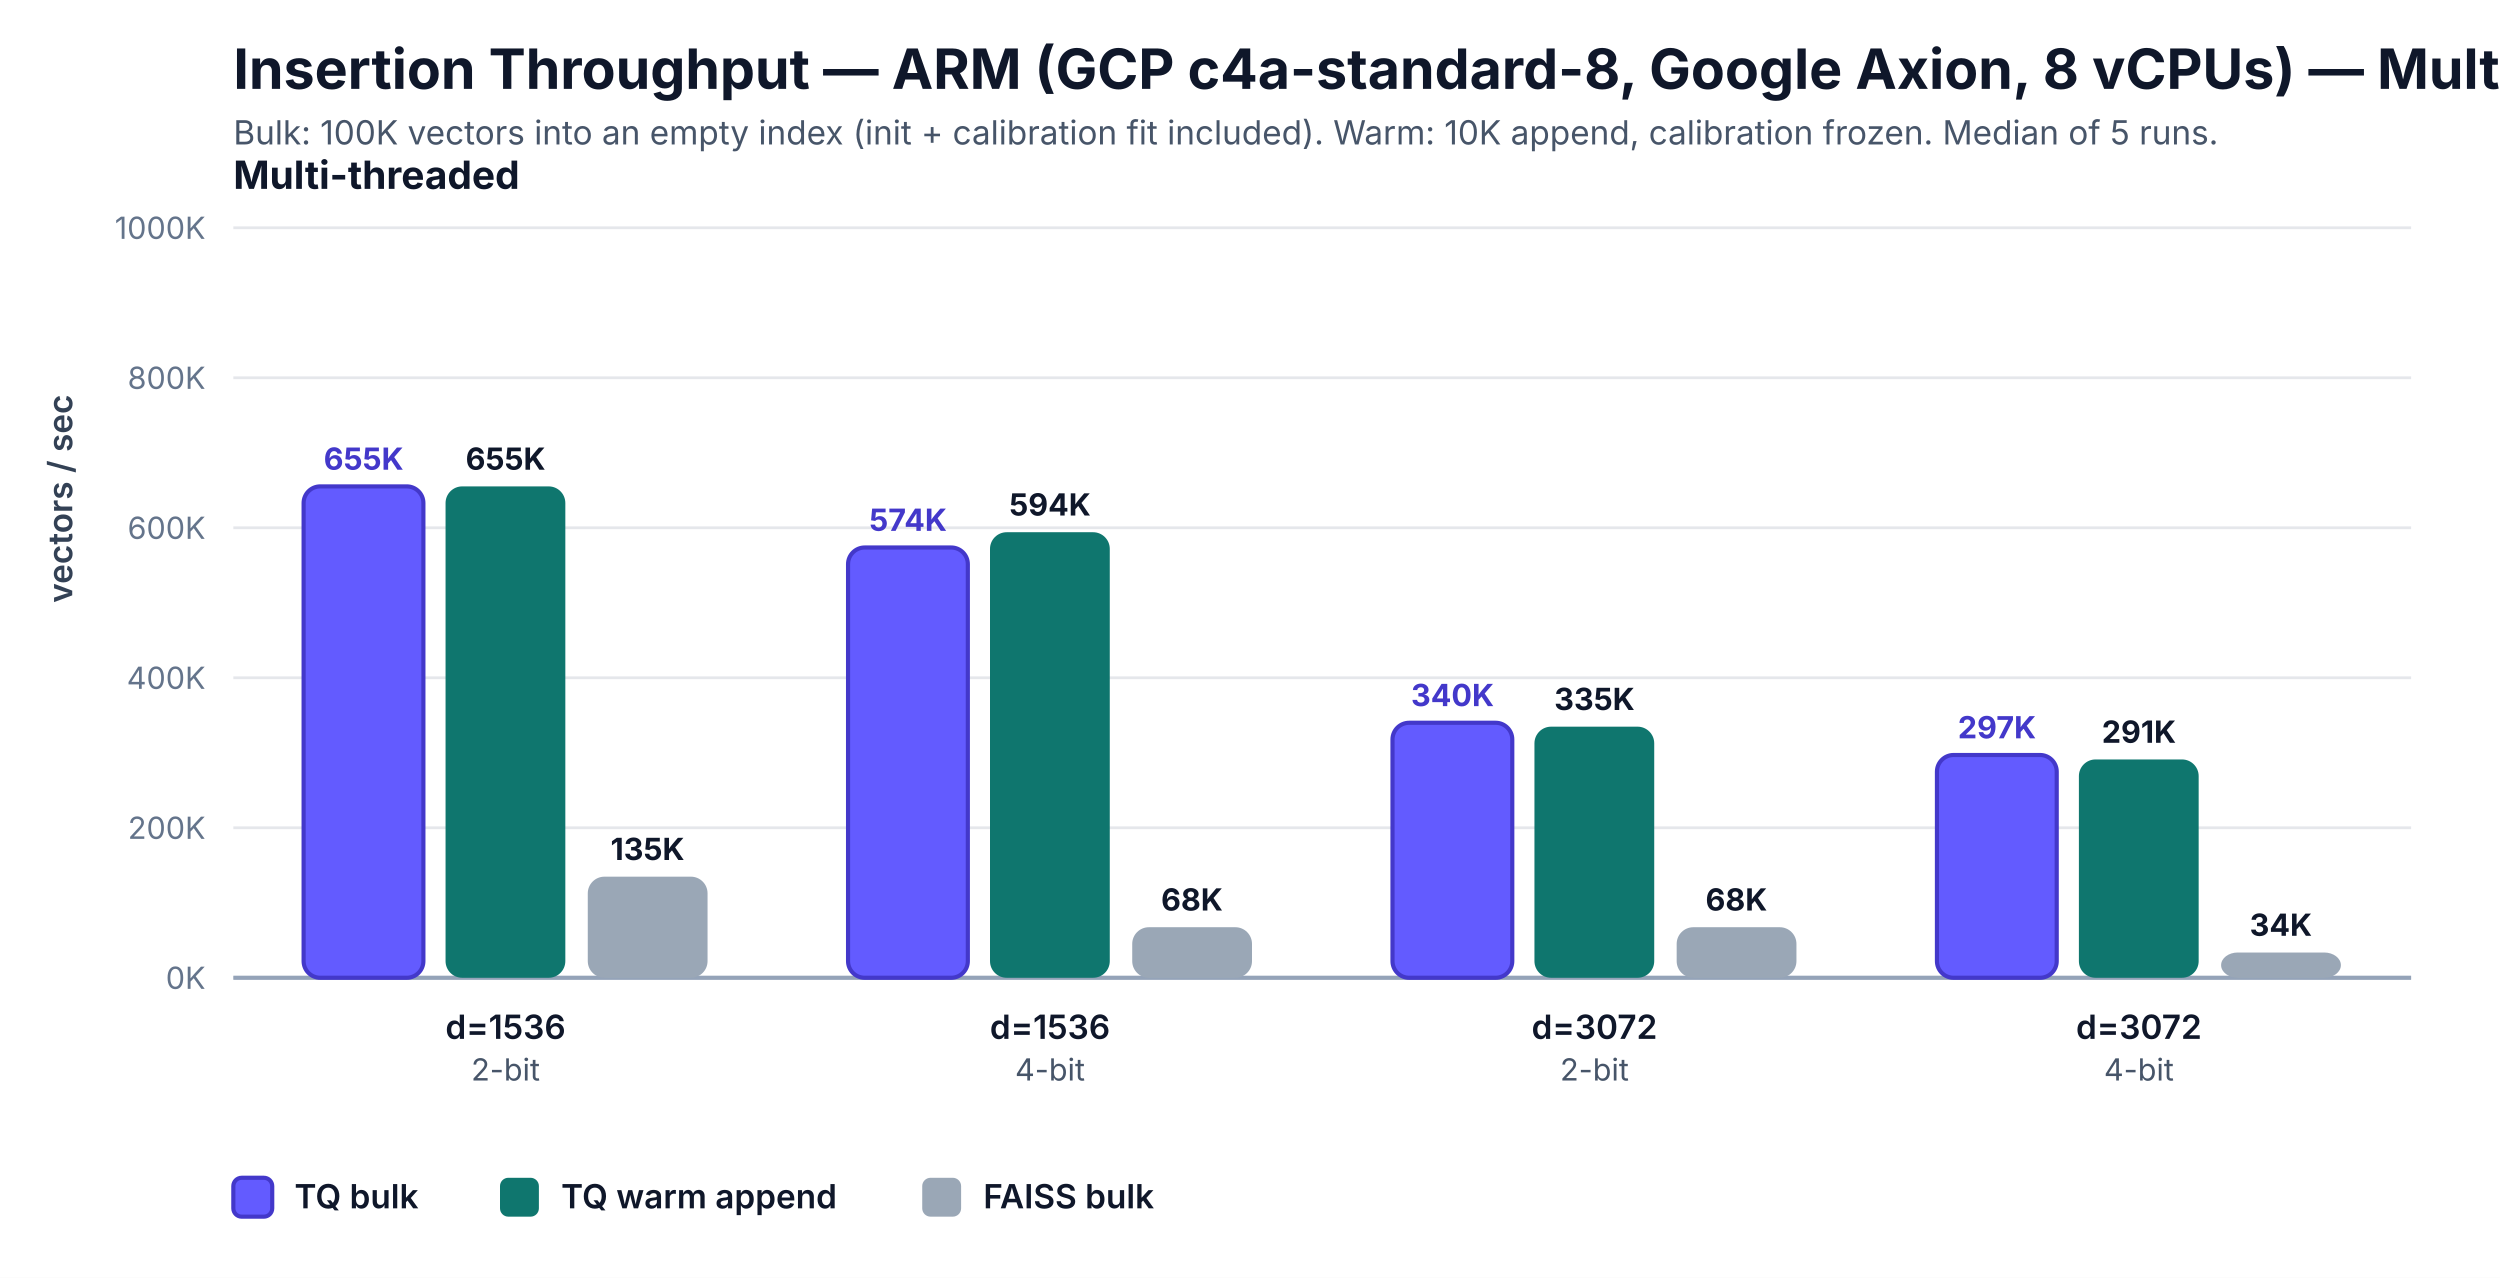
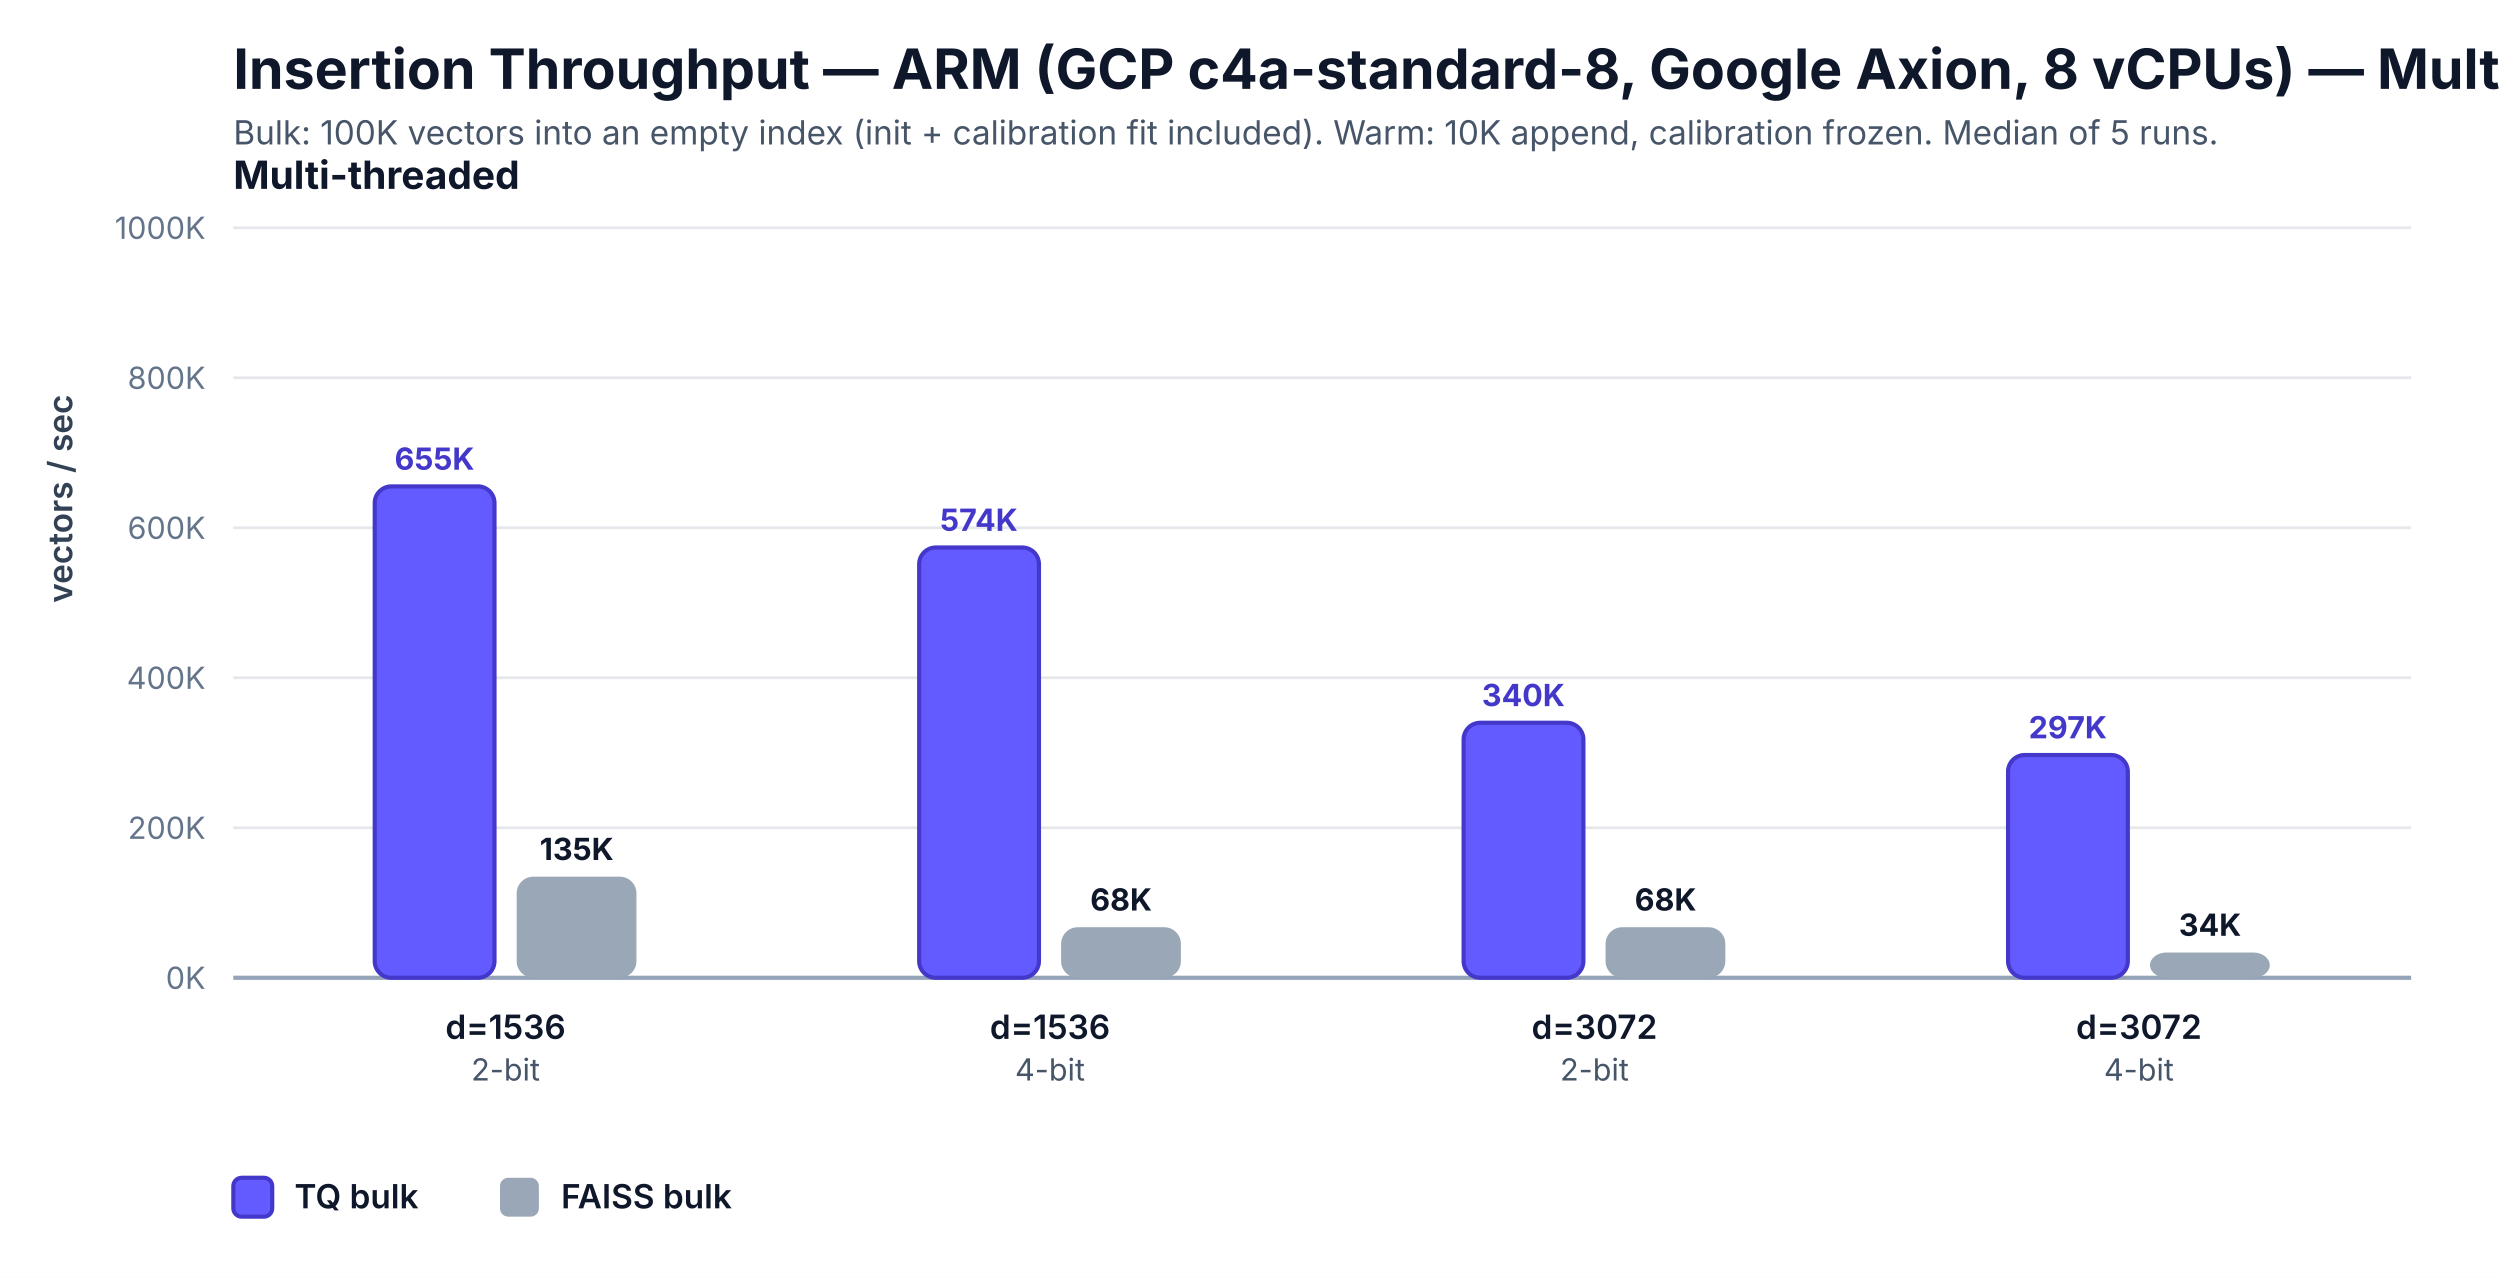
<svg xmlns="http://www.w3.org/2000/svg" width="900" height="460" viewBox="0 0 900 460" role="img" aria-label="Insertion Throughput — ARM (GCP c4a-standard-8, Google Axion, 8 vCPUs) — Multi-threaded">
  <style>
  .title { font: 700 20px -apple-system, BlinkMacSystemFont, "Segoe UI", sans-serif; fill: #0f172a; }
  .subtitle { font: 400 12px -apple-system, BlinkMacSystemFont, "Segoe UI", sans-serif; fill: #475569; }
  .panel { font: 700 14px -apple-system, BlinkMacSystemFont, "Segoe UI", sans-serif; fill: #0f172a; }
  .label { font: 600 12px -apple-system, BlinkMacSystemFont, "Segoe UI", sans-serif; fill: #0f172a; }
  .secondary { font: 400 11px -apple-system, BlinkMacSystemFont, "Segoe UI", sans-serif; fill: #475569; }
  .tick { font: 400 11px -apple-system, BlinkMacSystemFont, "Segoe UI", sans-serif; fill: #64748b; }
  .value { font: 700 11px -apple-system, BlinkMacSystemFont, "Segoe UI", sans-serif; fill: #0f172a; }
  .value-accent { font: 700 11px -apple-system, BlinkMacSystemFont, "Segoe UI", sans-serif; fill: #4338ca; }
  .axis { font: 600 12px -apple-system, BlinkMacSystemFont, "Segoe UI", sans-serif; fill: #334155; }
  .legend { font: 600 12px -apple-system, BlinkMacSystemFont, "Segoe UI", sans-serif; fill: #0f172a; }
</style>
  <rect width="100%" height="100%" fill="#ffffff" />
  <text x="84" y="32" class="title">Insertion Throughput — ARM (GCP c4a-standard-8, Google Axion, 8 vCPUs) — Multi-threaded</text>
  <text x="84" y="52" class="subtitle">Bulk: 100K vectors into an empty index (init + calibration fit included). Warm: 10K append, calibration frozen. Median of 5 runs.</text>
  <line x1="84" y1="352.0" x2="868" y2="352.0" stroke="#e5e7eb" stroke-width="1" />
  <text x="74" y="356.0" text-anchor="end" class="tick">0K</text>
  <line x1="84" y1="298.0" x2="868" y2="298.0" stroke="#e5e7eb" stroke-width="1" />
  <text x="74" y="302.0" text-anchor="end" class="tick">200K</text>
  <line x1="84" y1="244.0" x2="868" y2="244.0" stroke="#e5e7eb" stroke-width="1" />
  <text x="74" y="248.0" text-anchor="end" class="tick">400K</text>
  <line x1="84" y1="190.0" x2="868" y2="190.0" stroke="#e5e7eb" stroke-width="1" />
  <text x="74" y="194.0" text-anchor="end" class="tick">600K</text>
  <line x1="84" y1="136.0" x2="868" y2="136.0" stroke="#e5e7eb" stroke-width="1" />
  <text x="74" y="140.0" text-anchor="end" class="tick">800K</text>
  <line x1="84" y1="82.0" x2="868" y2="82.0" stroke="#e5e7eb" stroke-width="1" />
  <text x="74" y="86.0" text-anchor="end" class="tick">1000K</text>
  <line x1="84" y1="352.0" x2="868" y2="352.0" stroke="#94a3b8" stroke-width="1.5" />
  <text x="84" y="68" class="panel">Multi-threaded</text>
-   <rect x="109.3" y="175.1" width="43.12" height="176.9" rx="6" fill="#635bff" stroke="#4338ca" stroke-width="1.5" />
-   <text x="130.9" y="169.1" text-anchor="middle" class="value-accent">655K</text>
-   <rect x="160.4" y="175.1" width="43.12" height="176.9" rx="6" fill="#0f766e" />
-   <text x="182.0" y="169.1" text-anchor="middle" class="value">655K</text>
-   <rect x="211.6" y="315.6" width="43.12" height="36.4" rx="6" fill="#9aa7b6" />
-   <text x="233.1" y="309.6" text-anchor="middle" class="value">135K</text>
+   <rect x="134.9" y="175.1" width="43.12" height="176.9" rx="6" fill="#635bff" stroke="#4338ca" stroke-width="1.5" />
+   <text x="156.4" y="169.1" text-anchor="middle" class="value-accent">655K</text>
+   <rect x="186.0" y="315.6" width="43.12" height="36.4" rx="6" fill="#9aa7b6" />
+   <text x="207.6" y="309.6" text-anchor="middle" class="value">135K</text>
  <text x="182.0" y="374" text-anchor="middle" class="label">d=1536</text>
  <text x="182.0" y="389" text-anchor="middle" class="secondary">2-bit</text>
-   <rect x="305.3" y="197.1" width="43.12" height="154.9" rx="6" fill="#635bff" stroke="#4338ca" stroke-width="1.5" />
-   <text x="326.9" y="191.1" text-anchor="middle" class="value-accent">574K</text>
-   <rect x="356.4" y="191.6" width="43.12" height="160.4" rx="6" fill="#0f766e" />
-   <text x="378.0" y="185.6" text-anchor="middle" class="value">594K</text>
-   <rect x="407.6" y="333.8" width="43.12" height="18.2" rx="6" fill="#9aa7b6" />
-   <text x="429.1" y="327.8" text-anchor="middle" class="value">68K</text>
+   <rect x="330.9" y="197.1" width="43.12" height="154.9" rx="6" fill="#635bff" stroke="#4338ca" stroke-width="1.5" />
+   <text x="352.4" y="191.1" text-anchor="middle" class="value-accent">574K</text>
+   <rect x="382.0" y="333.8" width="43.12" height="18.2" rx="6" fill="#9aa7b6" />
+   <text x="403.6" y="327.8" text-anchor="middle" class="value">68K</text>
  <text x="378.0" y="374" text-anchor="middle" class="label">d=1536</text>
  <text x="378.0" y="389" text-anchor="middle" class="secondary">4-bit</text>
-   <rect x="501.3" y="260.2" width="43.12" height="91.8" rx="6" fill="#635bff" stroke="#4338ca" stroke-width="1.5" />
-   <text x="522.9" y="254.2" text-anchor="middle" class="value-accent">340K</text>
-   <rect x="552.4" y="261.6" width="43.12" height="90.4" rx="6" fill="#0f766e" />
-   <text x="574.0" y="255.6" text-anchor="middle" class="value">335K</text>
-   <rect x="603.6" y="333.8" width="43.12" height="18.2" rx="6" fill="#9aa7b6" />
-   <text x="625.1" y="327.8" text-anchor="middle" class="value">68K</text>
+   <rect x="526.9" y="260.2" width="43.12" height="91.8" rx="6" fill="#635bff" stroke="#4338ca" stroke-width="1.5" />
+   <text x="548.4" y="254.2" text-anchor="middle" class="value-accent">340K</text>
+   <rect x="578.0" y="333.8" width="43.12" height="18.2" rx="6" fill="#9aa7b6" />
+   <text x="599.6" y="327.8" text-anchor="middle" class="value">68K</text>
  <text x="574.0" y="374" text-anchor="middle" class="label">d=3072</text>
  <text x="574.0" y="389" text-anchor="middle" class="secondary">2-bit</text>
-   <rect x="697.3" y="271.8" width="43.12" height="80.2" rx="6" fill="#635bff" stroke="#4338ca" stroke-width="1.5" />
-   <text x="718.9" y="265.8" text-anchor="middle" class="value-accent">297K</text>
-   <rect x="748.4" y="273.4" width="43.12" height="78.6" rx="6" fill="#0f766e" />
-   <text x="770.0" y="267.4" text-anchor="middle" class="value">291K</text>
-   <rect x="799.6" y="342.9" width="43.12" height="9.1" rx="6" fill="#9aa7b6" />
-   <text x="821.1" y="336.9" text-anchor="middle" class="value">34K</text>
+   <rect x="722.9" y="271.8" width="43.12" height="80.2" rx="6" fill="#635bff" stroke="#4338ca" stroke-width="1.5" />
+   <text x="744.4" y="265.8" text-anchor="middle" class="value-accent">297K</text>
+   <rect x="774.0" y="342.9" width="43.12" height="9.1" rx="6" fill="#9aa7b6" />
+   <text x="795.6" y="336.9" text-anchor="middle" class="value">34K</text>
  <text x="770.0" y="374" text-anchor="middle" class="label">d=3072</text>
  <text x="770.0" y="389" text-anchor="middle" class="secondary">4-bit</text>
  <text x="26" y="217.0" transform="rotate(-90, 26, 217.0)" class="axis">vectors / sec</text>
  <rect x="84" y="424" width="14" height="14" rx="3" fill="#635bff" stroke="#4338ca" stroke-width="1.5" />
  <text x="106" y="435" class="legend">TQ bulk</text>
-   <rect x="180" y="424" width="14" height="14" rx="3" fill="#0f766e" />
-   <text x="202" y="435" class="legend">TQ warm append</text>
-   <rect x="332" y="424" width="14" height="14" rx="3" fill="#9aa7b6" />
-   <text x="354" y="435" class="legend">FAISS bulk</text>
+   <rect x="180" y="424" width="14" height="14" rx="3" fill="#9aa7b6" />
+   <text x="202" y="435" class="legend">FAISS bulk</text>
</svg>
